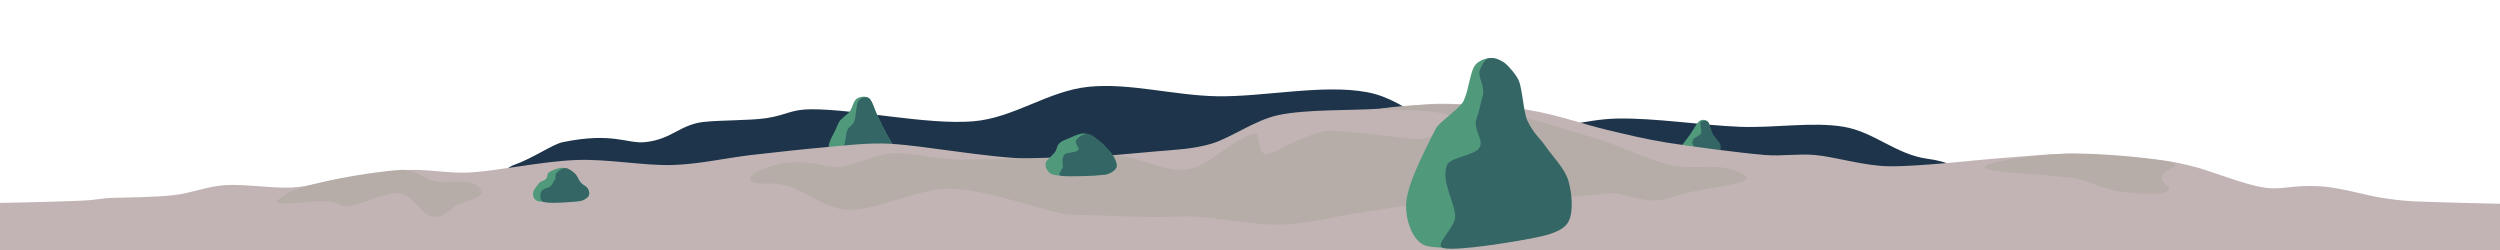
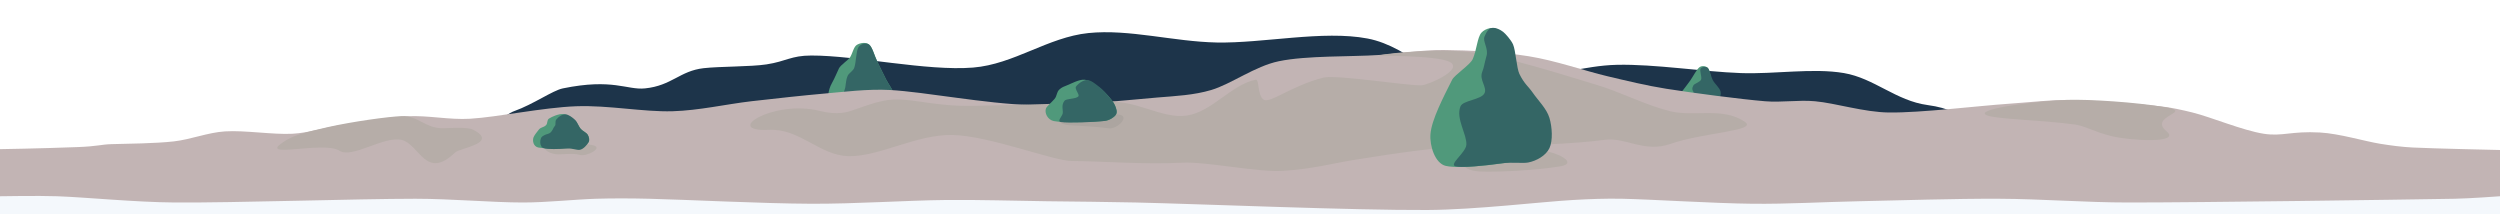
- <svg xmlns="http://www.w3.org/2000/svg" width="100%" height="100%" viewBox="0 0 480 48" version="1.1" xml:space="preserve" style="fill-rule:evenodd;clip-rule:evenodd;stroke-linejoin:round;stroke-miterlimit:2;">
-   <path id="Back-hills" d="M393.96,39.35l-307.92,0c0,0 2.341,-0.726 6.334,-3.084c1.744,-1.03 4.426,-3.926 6.321,-4.601c3.751,-1.338 7.404,-3.971 9.365,-4.374c9.63,-1.976 12.311,0.356 15.786,0c5.147,-0.526 6.679,-3.359 11.241,-3.879c3.109,-0.355 9.065,-0.266 12.078,-0.729c3.822,-0.586 4.692,-1.694 8.587,-1.703c8.623,-0.02 22.203,3.033 31.075,2.314c7.868,-0.638 14.361,-5.826 22.156,-6.628c7.795,-0.803 16.375,1.653 24.614,1.814c8.93,0.175 20.427,-2.39 28.966,-0.766c8.429,1.603 14.449,9.757 22.264,10.51c2.646,0.255 2.645,-4.191 5.922,-3.874c8.576,0.83 13.028,-1.44 19.714,-1.586c7.261,-0.158 16.475,1.322 23.738,1.586c6.606,0.241 13.855,-1.023 19.839,0c5.826,0.997 9.995,5.32 16.065,6.141c8.439,1.141 7.118,4.944 11.364,6.096c6.381,1.73 12.491,2.763 12.491,2.763Z" style="fill:#1d344a;" />
+ <svg xmlns="http://www.w3.org/2000/svg" width="100%" height="100%" viewBox="0 0 480 41" version="1.1" xml:space="preserve" style="fill-rule:evenodd;clip-rule:evenodd;stroke-linejoin:round;stroke-miterlimit:2;">
+   <rect x="0" y="35.52" width="480" height="14.16" style="fill:#f4f8fc;" />
+   <path id="Back-hills" d="M393.96,29.03l-307.92,0c0,0 2.341,-0.726 6.334,-3.084c1.744,-1.03 4.426,-3.926 6.321,-4.601c3.751,-1.338 7.404,-3.971 9.365,-4.374c9.63,-1.976 12.311,0.356 15.786,0c5.147,-0.526 6.679,-3.359 11.241,-3.879c3.109,-0.355 9.065,-0.266 12.078,-0.729c3.822,-0.586 4.692,-1.694 8.587,-1.703c8.623,-0.02 22.203,3.033 31.075,2.314c7.868,-0.638 14.361,-5.826 22.156,-6.628c7.795,-0.803 16.375,1.653 24.614,1.814c8.93,0.175 20.427,-2.39 28.966,-0.766c8.429,1.603 14.449,9.757 22.264,10.51c2.646,0.255 2.645,-4.191 5.922,-3.874c8.576,0.83 13.028,-1.44 19.714,-1.586c7.261,-0.158 16.475,1.322 23.738,1.586c6.606,0.241 13.855,-1.023 19.839,0c5.826,0.997 9.995,5.32 16.065,6.141c8.439,1.141 7.118,4.944 11.364,6.096c6.381,1.73 12.491,2.763 12.491,2.763Z" style="fill:#1d344a;" />
  <g id="Tree-Left">
-     <path d="M164.481,18.959c0.607,-0.407 1.734,-0.603 2.379,-0.089c0.656,0.523 1.037,2.155 1.561,3.23c0.547,1.12 1.195,2.482 1.718,3.494c0.451,0.872 1.124,1.707 1.42,2.574c0.284,0.833 0.616,1.865 0.355,2.632c-0.26,0.768 -1.062,1.762 -1.92,1.976c-1.895,0.472 -7.595,1.3 -9.45,0.861c-1.173,-0.278 -1.902,-2.208 -1.683,-3.496c0.181,-1.061 0.012,-2.365 0.897,-3.922c0.57,-1.003 0.959,-2.053 1.326,-2.783c0.324,-0.644 1.755,-1.557 2.134,-2.124c0.45,-0.674 0.657,-1.946 1.263,-2.353Z" style="fill:#50997b;" />
-     <path d="M164.82,19.382c0.397,-0.626 1.461,-0.948 2.04,-0.512c0.6,0.453 1.037,2.155 1.561,3.23c0.547,1.12 1.195,2.482 1.718,3.494c0.451,0.872 1.124,1.707 1.42,2.574c0.284,0.833 0.616,1.865 0.355,2.632c-0.26,0.768 -1.071,1.722 -1.92,1.976c-1.676,0.499 -7.009,1.29 -8.135,1.022c-0.907,-0.215 1.336,-1.614 1.379,-2.627c0.043,-1.017 -1.657,-2.138 -1.12,-3.474c0.368,-0.912 0.167,-1.767 0.645,-2.851c0.194,-0.441 1.019,-0.92 1.233,-1.456c0.393,-0.985 0.347,-3.255 0.824,-4.008Z" style="fill:#346665;" />
+     <path d="M164.481,8.639c0.607,-0.407 1.734,-0.603 2.379,-0.089c0.656,0.523 1.037,2.155 1.561,3.23c0.547,1.12 1.195,2.482 1.718,3.494c0.451,0.872 1.124,1.707 1.42,2.574c0.284,0.833 0.616,1.865 0.355,2.632c-0.26,0.768 -1.062,1.762 -1.92,1.976c-1.895,0.472 -7.595,1.3 -9.45,0.861c-1.173,-0.278 -1.902,-2.208 -1.683,-3.496c0.181,-1.061 0.012,-2.365 0.897,-3.922c0.57,-1.003 0.959,-2.053 1.326,-2.783c0.324,-0.644 1.755,-1.557 2.134,-2.124c0.45,-0.674 0.657,-1.946 1.263,-2.353Z" style="fill:#50997b;" />
+     <path d="M164.82,9.062c0.397,-0.626 1.461,-0.948 2.04,-0.512c0.6,0.453 1.037,2.155 1.561,3.23c0.547,1.12 1.195,2.482 1.718,3.494c0.451,0.872 1.124,1.707 1.42,2.574c0.284,0.833 0.616,1.865 0.355,2.632c-0.26,0.768 -1.071,1.722 -1.92,1.976c-1.676,0.499 -7.009,1.29 -8.135,1.022c-0.907,-0.215 1.336,-1.614 1.379,-2.627c0.043,-1.017 -1.657,-2.138 -1.12,-3.474c0.368,-0.912 0.167,-1.767 0.645,-2.851c0.194,-0.441 1.019,-0.92 1.233,-1.456c0.393,-0.985 0.347,-3.255 0.824,-4.008Z" style="fill:#346665;" />
  </g>
  <g id="Tree-Right">
-     <path d="M326.327,23.207c0.442,-0.318 1.191,-0.24 1.568,0.155c0.383,0.402 0.486,1.507 0.733,2.259c0.258,0.784 0.644,1.675 0.813,2.446c0.155,0.71 0.085,1.587 0.201,2.183c0.095,0.488 0.652,0.973 0.494,1.392c-0.157,0.419 -0.855,1.059 -1.437,1.122c-1.285,0.14 -5.098,0.17 -6.275,-0.285c-0.745,-0.288 -1.049,-1.62 -0.789,-2.444c0.351,-1.118 2.117,-3.123 2.899,-4.261c0.592,-0.86 1.233,-2.165 1.793,-2.567Z" style="fill:#50997b;" />
-     <path d="M326.511,23.514c0.211,-0.364 1.035,-0.48 1.384,-0.152c0.394,0.372 0.58,1.633 0.985,2.383c0.41,0.76 1.306,1.409 1.476,2.179c0.169,0.77 -0.425,1.822 -0.461,2.442c-0.026,0.435 0.433,0.891 0.241,1.276c-0.199,0.4 -0.857,1.033 -1.437,1.122c-1.144,0.177 -4.713,0.216 -5.427,-0.061c-0.576,-0.223 0.875,-0.989 1.14,-1.599c0.3,-0.688 0.183,-1.705 0.656,-2.533c0.455,-0.795 -0.572,-0.737 0.08,-1.886c0.171,-0.301 1.349,-0.636 1.482,-1.136c0.136,-0.513 -0.33,-1.67 -0.119,-2.035Z" style="fill:#346665;" />
+     <path d="M326.327,12.887c0.442,-0.318 1.191,-0.24 1.568,0.155c0.383,0.402 0.486,1.507 0.733,2.259c0.258,0.784 0.644,1.675 0.813,2.446c0.155,0.71 0.085,1.587 0.201,2.183c0.095,0.488 0.652,0.973 0.494,1.392c-0.157,0.419 -0.855,1.059 -1.437,1.122c-1.285,0.14 -5.098,0.17 -6.275,-0.285c-0.745,-0.288 -1.049,-1.62 -0.789,-2.444c0.351,-1.118 2.117,-3.123 2.899,-4.261c0.592,-0.86 1.233,-2.165 1.793,-2.567Z" style="fill:#50997b;" />
+     <path d="M326.511,13.194c0.211,-0.364 1.035,-0.48 1.384,-0.152c0.394,0.372 0.58,1.633 0.985,2.383c0.41,0.76 1.306,1.409 1.476,2.179c0.169,0.77 -0.425,1.822 -0.461,2.442c-0.026,0.435 0.433,0.891 0.241,1.276c-0.199,0.4 -0.857,1.033 -1.437,1.122c-1.144,0.177 -4.713,0.216 -5.427,-0.061c-0.576,-0.223 0.875,-0.989 1.14,-1.599c0.3,-0.688 0.183,-1.705 0.656,-2.533c0.455,-0.795 -0.572,-0.737 0.08,-1.886c0.171,-0.301 1.349,-0.636 1.482,-1.136c0.136,-0.513 -0.33,-1.67 -0.119,-2.035Z" style="fill:#346665;" />
  </g>
  <g id="Sand">
-     <path id="Base" d="M0,38.957c0,0 7.491,-0.115 14.978,-0.4c3.699,-0.14 4.464,-0.504 6.382,-0.56c3.199,-0.093 8.36,-0.12 12,-0.528c3.321,-0.373 6.505,-1.708 9.84,-1.923c3.8,-0.244 9.24,0.658 12.96,0.454c3.165,-0.174 6.226,-1.203 9.36,-1.68c3.68,-0.56 8.6,-1.48 12.72,-1.68c3.998,-0.194 8.004,0.717 12,0.48c5.4,-0.32 13.92,-2.16 20.4,-2.4c6.164,-0.228 12.88,1.12 18.48,0.96c5.078,-0.145 10.32,-1.36 15.12,-1.92c4.554,-0.531 10.605,-1.176 13.68,-1.44c3.999,-0.344 8.64,-0.954 12.96,-0.72c6.64,0.36 18.32,2.64 26.88,2.88c8.171,0.229 18.68,-0.96 24.48,-1.44c3.461,-0.286 6.992,-0.445 10.32,-1.44c3.88,-1.16 8.364,-4.56 12.96,-5.52c5.36,-1.12 13.92,-0.84 19.2,-1.2c4.163,-0.284 8.308,-0.995 12.48,-0.96c4.8,0.04 11.08,0.36 16.32,1.2c5.134,0.823 10.72,2.8 15.12,3.84c3.741,0.884 7.483,1.797 11.28,2.4c5.04,0.8 14.2,2 18.96,2.4c3.189,0.268 6.413,-0.29 9.6,0c3.96,0.36 9.386,2.098 14.16,2.16c6.2,0.08 17.16,-1.28 23.04,-1.68c4.078,-0.277 8.154,-0.788 12.24,-0.72c4.84,0.08 12.96,0.8 16.8,1.2c2.107,0.219 4.439,0.755 6.24,1.2c3.56,0.88 9.6,3.44 13.68,4.08c3.557,0.558 5.292,-0.549 10.8,-0.24c3.728,0.209 8.56,1.68 11.52,2.16c2.067,0.335 4.149,0.611 6.24,0.72c3.84,0.2 16.8,0.48 16.8,0.48l0,8.88l-480,0l0,-9.043Z" style="fill:#c2b4b4;" />
-     <path d="M415.956,35.506c2.957,2.444 -7.086,1.8 -10.499,0.964c-3.404,-0.835 -5.168,-1.999 -7.184,-2.261c-7.372,-0.955 -15.963,-0.995 -17.087,-1.908c-1.432,-1.163 10.387,-2.636 15.678,-2.807c4.06,-0.13 13.184,0.411 19,1.435c5.409,0.952 -3.449,1.652 0.092,4.577Z" style="fill:#b6ada8;" />
-     <path d="M87.396,39.586c-5.658,5.464 -6.846,-1.56 -10.259,-2.396c-3.404,-0.835 -9.525,3.655 -11.984,2.059c-3.02,-1.958 -16.416,1.842 -10.367,-1.908c1.605,-0.995 3.642,-1.605 8.269,-2.641c4.578,-1.026 11.498,-2.001 14.129,-2.086c3.125,-0.1 4.56,2.457 8.038,2.32c2.652,-0.104 4.793,-0.157 5.682,0.315c4.868,2.585 -2.599,3.459 -3.508,4.337Z" style="fill:#b6ada8;" />
-     <path d="M182.866,36.237c7.155,0.156 19.368,4.991 22.928,4.997c5.173,0.008 13.984,0.709 21.239,0.323c4.487,-0.239 14.485,1.873 19.226,1.571c5.919,-0.378 9.018,-1.337 13.72,-2.102c8.242,-1.341 16.935,-2.583 22.316,-2.622c9.985,-0.072 19.759,-0.424 25.832,-1.238c3.998,-0.536 7.569,2.546 12.618,0.779c6.26,-2.19 16.825,-2.487 14.276,-4.23c-4.269,-2.92 -9.773,-0.896 -14.416,-2.055c-4.768,-1.192 -9.321,-3.638 -14.192,-5.092c-6.283,-1.876 -16.572,-5.225 -23.505,-6.163c-5.941,-0.804 -15.661,-0.009 -18.094,0.536c-0.793,0.177 11.052,-0.082 13.573,1.291c2.675,1.456 -4.231,4.425 -5.471,4.47c-2.687,0.099 -16.43,-2.099 -18.824,-1.484c-6.12,1.571 -10.234,4.984 -11.433,4.256c-1.275,-0.774 -0.828,-4.004 -1.575,-3.85c-4.746,0.984 -8.362,6.174 -13.231,6.883c-4.87,0.709 -9.735,-3.212 -15.987,-2.628c-1.649,0.154 -15.273,0.576 -24.936,0.765c-7.253,0.142 -11.431,-1.376 -15.333,-1.223c-2.85,0.111 -6.3,1.567 -8.079,2.139c-0.618,0.198 -2.655,0.945 -6.118,0.059c-8.793,-2.252 -18.924,4.055 -9.681,3.632c5.85,-0.267 9.631,4.896 15.146,5.05c5.858,0.165 13.1,-4.213 20.001,-4.064Z" style="fill:#b6ada8;" />
+     <path id="a" d="M0,28.637c0,0 7.491,-0.115 14.978,-0.4c3.699,-0.14 4.464,-0.504 6.382,-0.56c3.199,-0.093 8.36,-0.12 12,-0.528c3.321,-0.373 6.505,-1.708 9.84,-1.923c3.8,-0.244 9.24,0.658 12.96,0.454c3.165,-0.174 6.226,-1.203 9.36,-1.68c3.68,-0.56 8.6,-1.48 12.72,-1.68c3.998,-0.194 8.004,0.717 12,0.48c5.4,-0.32 13.92,-2.16 20.4,-2.4c6.164,-0.228 12.88,1.12 18.48,0.96c5.078,-0.145 10.32,-1.36 15.12,-1.92c4.554,-0.531 10.605,-1.176 13.68,-1.44c3.999,-0.344 8.64,-0.954 12.96,-0.72c6.64,0.36 18.32,2.64 26.88,2.88c8.171,0.229 18.68,-0.96 24.48,-1.44c3.461,-0.286 6.992,-0.445 10.32,-1.44c3.88,-1.16 8.364,-4.56 12.96,-5.52c5.36,-1.12 13.92,-0.84 19.2,-1.2c4.163,-0.284 8.308,-0.995 12.48,-0.96c4.8,0.04 11.08,0.36 16.32,1.2c5.134,0.823 10.72,2.8 15.12,3.84c3.741,0.884 7.483,1.797 11.28,2.4c5.04,0.8 14.2,2 18.96,2.4c3.189,0.268 6.413,-0.29 9.6,0c3.96,0.36 9.386,2.098 14.16,2.16c6.2,0.08 17.16,-1.28 23.04,-1.68c4.078,-0.277 8.154,-0.788 12.24,-0.72c4.84,0.08 12.96,0.8 16.8,1.2c2.107,0.219 4.439,0.755 6.24,1.2c3.56,0.88 9.6,3.44 13.68,4.08c3.557,0.558 5.292,-0.549 10.8,-0.24c3.728,0.209 8.56,1.68 11.52,2.16c2.067,0.335 4.149,0.611 6.24,0.72c3.84,0.2 16.8,0.48 16.8,0.48l0,8.88c0,0 -5.788,0.431 -8.688,0.48c-11.889,0.2 -48.07,0.72 -62.65,0.72c-8.279,0 -16.548,-0.682 -24.827,-0.72c-8.639,-0.04 -19.105,0.32 -27.005,0.48c-6.8,0.138 -13.598,0.552 -20.399,0.48c-7.561,-0.08 -19.225,-0.84 -24.966,-0.96c-3.161,-0.066 -6.325,0.058 -9.481,0.24c-6.239,0.36 -18.613,1.867 -27.953,1.92c-13.979,0.08 -43.761,-1.16 -55.923,-1.44c-5.682,-0.131 -11.365,-0.165 -17.048,-0.24c-6.1,-0.08 -13.034,-0.309 -19.552,-0.24c-7.56,0.08 -17.2,0.756 -25.806,0.72c-9.48,-0.04 -24.198,-0.8 -31.076,-0.96c-3.397,-0.079 -6.796,-0.101 -10.191,0c-4.04,0.12 -9.359,0.72 -14.047,0.72c-5.781,0 -13.754,-0.72 -20.637,-0.72c-11.138,0 -34.731,0.8 -46.192,0.72c-7.534,-0.053 -16.978,-1 -22.571,-1.2c-3.66,-0.131 -10.988,0 -10.988,0l0,-9.043Z" style="fill:#c2b4b4;" />
+     <path id="Right-shadow" d="M415.956,25.186c2.957,2.444 -7.086,1.8 -10.499,0.964c-3.404,-0.835 -5.168,-1.999 -7.184,-2.261c-7.372,-0.955 -15.963,-0.995 -17.087,-1.908c-1.432,-1.163 10.387,-2.636 15.678,-2.807c4.06,-0.13 13.184,0.411 19,1.435c5.409,0.952 -3.449,1.652 0.092,4.577Z" style="fill:#b6ada8;" />
+     <path id="Tree-front-shadow" d="M299.499,31.952c4.373,-0.717 -2.309,-3.624 -5.07,-2.981c-2.755,0.641 -7.463,-0.024 -9.093,0.168c-5.957,0.701 -5.449,3.603 -1.18,3.791c3.274,0.144 10.641,-0.207 15.343,-0.978Z" style="fill:#b6ada8;" />
+     <path id="Bush-left-shadow" d="M113.817,27.876c2.179,0.455 -1.145,2.265 -2.521,1.859c-1.374,-0.406 -3.717,0.003 -4.529,-0.119c-2.968,-0.448 -2.719,-2.265 -0.594,-2.376c1.631,-0.085 5.3,0.146 7.644,0.636Z" style="fill:#b6ada8;" />
+     <path id="Left-shadow" d="M87.396,29.266c-5.658,5.464 -6.846,-1.56 -10.259,-2.396c-3.404,-0.835 -9.525,3.655 -11.984,2.059c-3.02,-1.958 -16.416,1.842 -10.367,-1.908c1.605,-0.995 3.642,-1.605 8.269,-2.641c4.578,-1.026 11.498,-2.001 14.129,-2.086c3.125,-0.1 4.56,2.457 8.038,2.32c2.652,-0.104 4.793,-0.157 5.682,0.315c4.868,2.585 -2.599,3.459 -3.508,4.337Z" style="fill:#b6ada8;" />
+     <path id="Main-shadow" d="M182.866,25.917c7.155,0.156 19.368,4.991 22.928,4.997c5.173,0.008 13.984,0.709 21.239,0.323c4.487,-0.239 14.485,1.873 19.226,1.571c5.919,-0.378 9.018,-1.337 13.72,-2.102c8.242,-1.341 16.935,-2.583 22.316,-2.622c9.985,-0.072 19.759,-0.424 25.832,-1.238c3.998,-0.536 7.569,2.546 12.618,0.779c6.26,-2.19 16.825,-2.487 14.276,-4.23c-4.269,-2.92 -9.773,-0.896 -14.416,-2.055c-4.768,-1.192 -9.321,-3.638 -14.192,-5.092c-6.283,-1.876 -16.572,-5.225 -23.505,-6.163c-5.941,-0.804 -15.661,-0.009 -18.094,0.536c-0.793,0.177 11.052,-0.082 13.573,1.291c2.675,1.456 -4.231,4.425 -5.471,4.47c-2.687,0.099 -16.43,-2.099 -18.824,-1.484c-6.12,1.571 -10.234,4.984 -11.433,4.256c-1.275,-0.774 -0.828,-4.004 -1.575,-3.85c-4.746,0.984 -8.362,6.174 -13.231,6.883c-4.87,0.709 -9.735,-3.212 -15.987,-2.628c-1.649,0.154 -15.273,0.576 -24.936,0.765c-7.253,0.142 -11.431,-1.376 -15.333,-1.223c-2.85,0.111 -6.3,1.567 -8.079,2.139c-0.618,0.198 -2.655,0.945 -6.118,0.059c-8.793,-2.252 -18.924,4.055 -9.681,3.632c5.85,-0.267 9.631,4.896 15.146,5.05c5.858,0.165 13.1,-4.213 20.001,-4.064Z" style="fill:#b6ada8;" />
+     <path id="Bush-shadow" d="M214.656,21.971c2.581,0.211 -0.151,2.916 -1.794,2.662c-1.638,-0.254 -6.006,-0.526 -6.964,-0.557c-3.499,-0.111 -2.667,-1.506 -0.203,-1.865c1.89,-0.276 6.184,-0.466 8.961,-0.24Z" style="fill:#aca5a0;" />
  </g>
  <g id="Bush">
-     <path d="M204.889,26.693c0.799,-0.315 2.281,-1.139 3.296,-1.073c1.014,0.067 2.023,0.952 2.791,1.474c0.712,0.486 1.296,1.086 1.812,1.663c0.508,0.567 1.041,1.202 1.287,1.797c0.235,0.571 0.506,1.277 0.184,1.774c-0.323,0.496 -1.22,1.112 -2.121,1.206c-1.99,0.206 -7.932,0.43 -9.818,0.031c-1.192,-0.252 -1.81,-1.581 -1.494,-2.426c0.148,-0.395 1.157,-1.251 1.647,-1.83c0.517,-0.612 0.345,-1.243 0.919,-1.798c0.457,-0.442 0.946,-0.6 1.497,-0.818Z" style="fill:#50997b;" />
-     <path d="M206.598,26.936c0.475,-0.634 1.402,-1.258 2.143,-1.249c0.74,0.008 1.629,0.792 2.299,1.3c0.674,0.512 1.242,1.175 1.748,1.77c0.49,0.575 1.041,1.202 1.287,1.797c0.235,0.571 0.506,1.277 0.184,1.774c-0.323,0.496 -1.227,1.086 -2.121,1.206c-1.765,0.236 -7.121,0.453 -8.471,0.214c-0.768,-0.136 0.276,-1.098 0.371,-1.651c0.116,-0.675 -0.327,-1.54 0.321,-2.399c0.383,-0.507 2.211,-0.317 2.685,-0.884c0.298,-0.358 -0.791,-1.417 -0.446,-1.878Z" style="fill:#346665;" />
+     <path d="M204.889,16.373c0.799,-0.315 2.281,-1.139 3.296,-1.073c1.014,0.067 2.023,0.952 2.791,1.474c0.712,0.486 1.296,1.086 1.812,1.663c0.508,0.567 1.041,1.202 1.287,1.797c0.235,0.571 0.506,1.277 0.184,1.774c-0.323,0.496 -1.22,1.112 -2.121,1.206c-1.99,0.206 -7.932,0.43 -9.818,0.031c-1.192,-0.252 -1.81,-1.581 -1.494,-2.426c0.148,-0.395 1.157,-1.251 1.647,-1.83c0.517,-0.612 0.345,-1.243 0.919,-1.798c0.457,-0.442 0.946,-0.6 1.497,-0.818Z" style="fill:#50997b;" />
+     <path d="M206.598,16.616c0.475,-0.634 1.402,-1.258 2.143,-1.249c0.74,0.008 1.629,0.792 2.299,1.3c0.674,0.512 1.242,1.175 1.748,1.77c0.49,0.575 1.041,1.202 1.287,1.797c0.235,0.571 0.506,1.277 0.184,1.774c-0.323,0.496 -1.227,1.086 -2.121,1.206c-1.765,0.236 -7.121,0.453 -8.471,0.214c-0.768,-0.136 0.276,-1.098 0.371,-1.651c0.116,-0.675 -0.327,-1.54 0.321,-2.399c0.383,-0.507 2.211,-0.317 2.685,-0.884c0.298,-0.358 -0.791,-1.417 -0.446,-1.878Z" style="fill:#346665;" />
  </g>
  <g id="Bush-Left">
-     <path d="M105.417,33.081c0.543,-0.358 1.845,-0.922 2.666,-0.868c0.82,0.054 1.688,0.718 2.257,1.192c0.563,0.47 0.738,1.188 1.156,1.655c0.376,0.419 1.101,0.713 1.351,1.143c0.249,0.43 0.409,1.033 0.148,1.435c-0.261,0.402 -0.986,0.9 -1.715,0.975c-1.609,0.167 -6.467,0.349 -7.94,0.026c-0.928,-0.203 -1.155,-1.279 -0.899,-1.962c0.12,-0.32 0.626,-1.012 1.022,-1.481c0.418,-0.494 0.899,-0.385 1.363,-0.834c0.37,-0.357 0.128,-0.976 0.591,-1.281Z" style="fill:#50997b;" />
-     <path d="M106.799,33.277c0.385,-0.513 1.135,-1.017 1.733,-1.01c0.599,0.007 1.384,0.602 1.86,1.051c0.494,0.466 0.695,1.261 1.104,1.742c0.362,0.425 1.101,0.713 1.351,1.143c0.249,0.43 0.409,1.033 0.148,1.435c-0.261,0.402 -0.991,0.878 -1.715,0.975c-1.428,0.192 -5.656,0.522 -6.851,0.174c-0.995,-0.29 -0.764,-1.973 -0.32,-2.266c1.093,-0.719 1.285,-0.313 1.81,-1.008c0.309,-0.409 0.238,-0.568 0.621,-1.027c0.241,-0.289 -0.019,-0.837 0.259,-1.209Z" style="fill:#346665;" />
+     <path d="M105.417,22.761c0.543,-0.358 1.845,-0.922 2.666,-0.868c0.82,0.054 1.688,0.718 2.257,1.192c0.563,0.47 0.738,1.188 1.156,1.655c0.376,0.419 1.101,0.713 1.351,1.143c0.249,0.43 0.409,1.033 0.148,1.435c-0.261,0.402 -0.986,0.9 -1.715,0.975c-1.609,0.167 -6.467,0.349 -7.94,0.026c-0.928,-0.203 -1.155,-1.279 -0.899,-1.962c0.12,-0.32 0.626,-1.012 1.022,-1.481c0.418,-0.494 0.899,-0.385 1.363,-0.834c0.37,-0.357 0.128,-0.976 0.591,-1.281Z" style="fill:#50997b;" />
+     <path d="M106.799,22.957c0.385,-0.513 1.135,-1.017 1.733,-1.01c0.599,0.007 1.384,0.602 1.86,1.051c0.494,0.466 0.695,1.261 1.104,1.742c0.362,0.425 1.101,0.713 1.351,1.143c0.249,0.43 0.39,0.99 0.148,1.435c-0.261,0.482 -0.991,1.358 -1.715,1.455c-0.519,0.07 -1.407,-0.322 -2.385,-0.255c-1.715,0.117 -3.705,0.171 -4.466,-0.051c-0.995,-0.29 -0.764,-1.973 -0.32,-2.266c1.093,-0.719 1.285,-0.313 1.81,-1.008c0.309,-0.409 0.238,-0.568 0.621,-1.027c0.241,-0.289 -0.019,-0.837 0.259,-1.209Z" style="fill:#346665;" />
  </g>
  <g id="Tree-Front">
-     <path d="M283.343,12.373c1.036,-1.155 3.449,-1.787 4.423,-0.548c1.505,1.913 3.155,9.213 4.603,12.024c0.985,1.913 2.895,3.184 4.082,4.844c1.145,1.601 2.317,3.241 3.038,5.113c0.759,1.969 2.022,4.801 1.514,6.7c-0.508,1.898 -2.523,4.184 -4.563,4.693c-4.503,1.123 -18.044,3.089 -22.452,2.046c-2.787,-0.659 -4.228,-5.202 -3.998,-8.306c0.278,-3.755 3.441,-9.793 5.666,-14.221c0.665,-1.321 4.7,-3.887 5.39,-5.403c1.058,-2.325 1.177,-5.694 2.297,-6.942Z" style="fill:#50997b;" />
-     <path d="M284.148,13.376c0.213,-0.466 0.752,-1.771 1.415,-2.075c1.11,-0.511 2.57,0.21 3.43,0.859c0.584,0.441 2.108,2.161 2.603,3.291c0.713,1.629 0.93,6.222 1.665,7.729c1.299,2.662 2.379,3.279 3.525,4.955c1.309,1.917 3.612,4.132 4.334,6.544c0.723,2.413 1.018,6.114 0,7.929c-1.017,1.815 -3.914,2.504 -6.105,2.962c-4.001,0.837 -15.298,2.7 -17.903,2.058c-1.913,-0.471 2.175,-3.766 2.272,-5.907c0.122,-2.657 -2.822,-6.864 -1.544,-10.039c0.655,-1.627 5.508,-1.726 6.31,-3.488c0.701,-1.539 -1.441,-3.465 -0.622,-5.517c0.498,-1.246 0.535,-2.091 1.142,-4.254c0.534,-1.902 -1.094,-3.799 -0.522,-5.047Z" style="fill:#346665;" />
+     <path d="M284.446,6.262c0.76,-0.847 2.531,-1.311 3.246,-0.402c1.104,1.404 2.315,6.76 3.377,8.823c0.723,1.404 2.125,2.337 2.996,3.555c0.84,1.175 1.7,2.378 2.229,3.752c0.557,1.444 1.484,3.523 1.111,4.916c-0.373,1.393 -1.852,3.07 -3.349,3.443c-3.303,0.825 -13.24,2.268 -16.475,1.502c-2.045,-0.484 -3.102,-3.817 -2.933,-6.095c0.204,-2.755 2.525,-7.186 4.158,-10.435c0.487,-0.97 3.449,-2.853 3.954,-3.965c0.777,-1.706 0.864,-4.178 1.686,-5.094Z" style="fill:#50997b;" />
+     <path d="M285.036,6.998c0.157,-0.342 0.553,-1.299 1.039,-1.523c0.815,-0.374 1.886,0.154 2.517,0.631c0.429,0.324 1.546,1.586 1.91,2.415c0.523,1.196 0.683,4.565 1.222,5.671c0.953,1.954 1.746,2.407 2.586,3.637c0.961,1.406 2.651,3.032 3.181,4.802c0.53,1.77 0.682,4.389 0,5.818c-0.682,1.429 -2.481,2.442 -4.092,2.754c-1.035,0.201 -3.125,-0.105 -4.99,0.149c-3.542,0.484 -7.67,0.895 -8.922,0.587c-1.408,-0.347 1.928,-2.571 2.054,-4.141c0.154,-1.918 -2.07,-5.037 -1.133,-7.367c0.481,-1.194 4.042,-1.266 4.63,-2.559c0.514,-1.13 -1.057,-2.543 -0.456,-4.049c0.365,-0.914 0.393,-1.534 0.838,-3.121c0.392,-1.396 -0.803,-2.788 -0.384,-3.704Z" style="fill:#346665;" />
  </g>
</svg>
